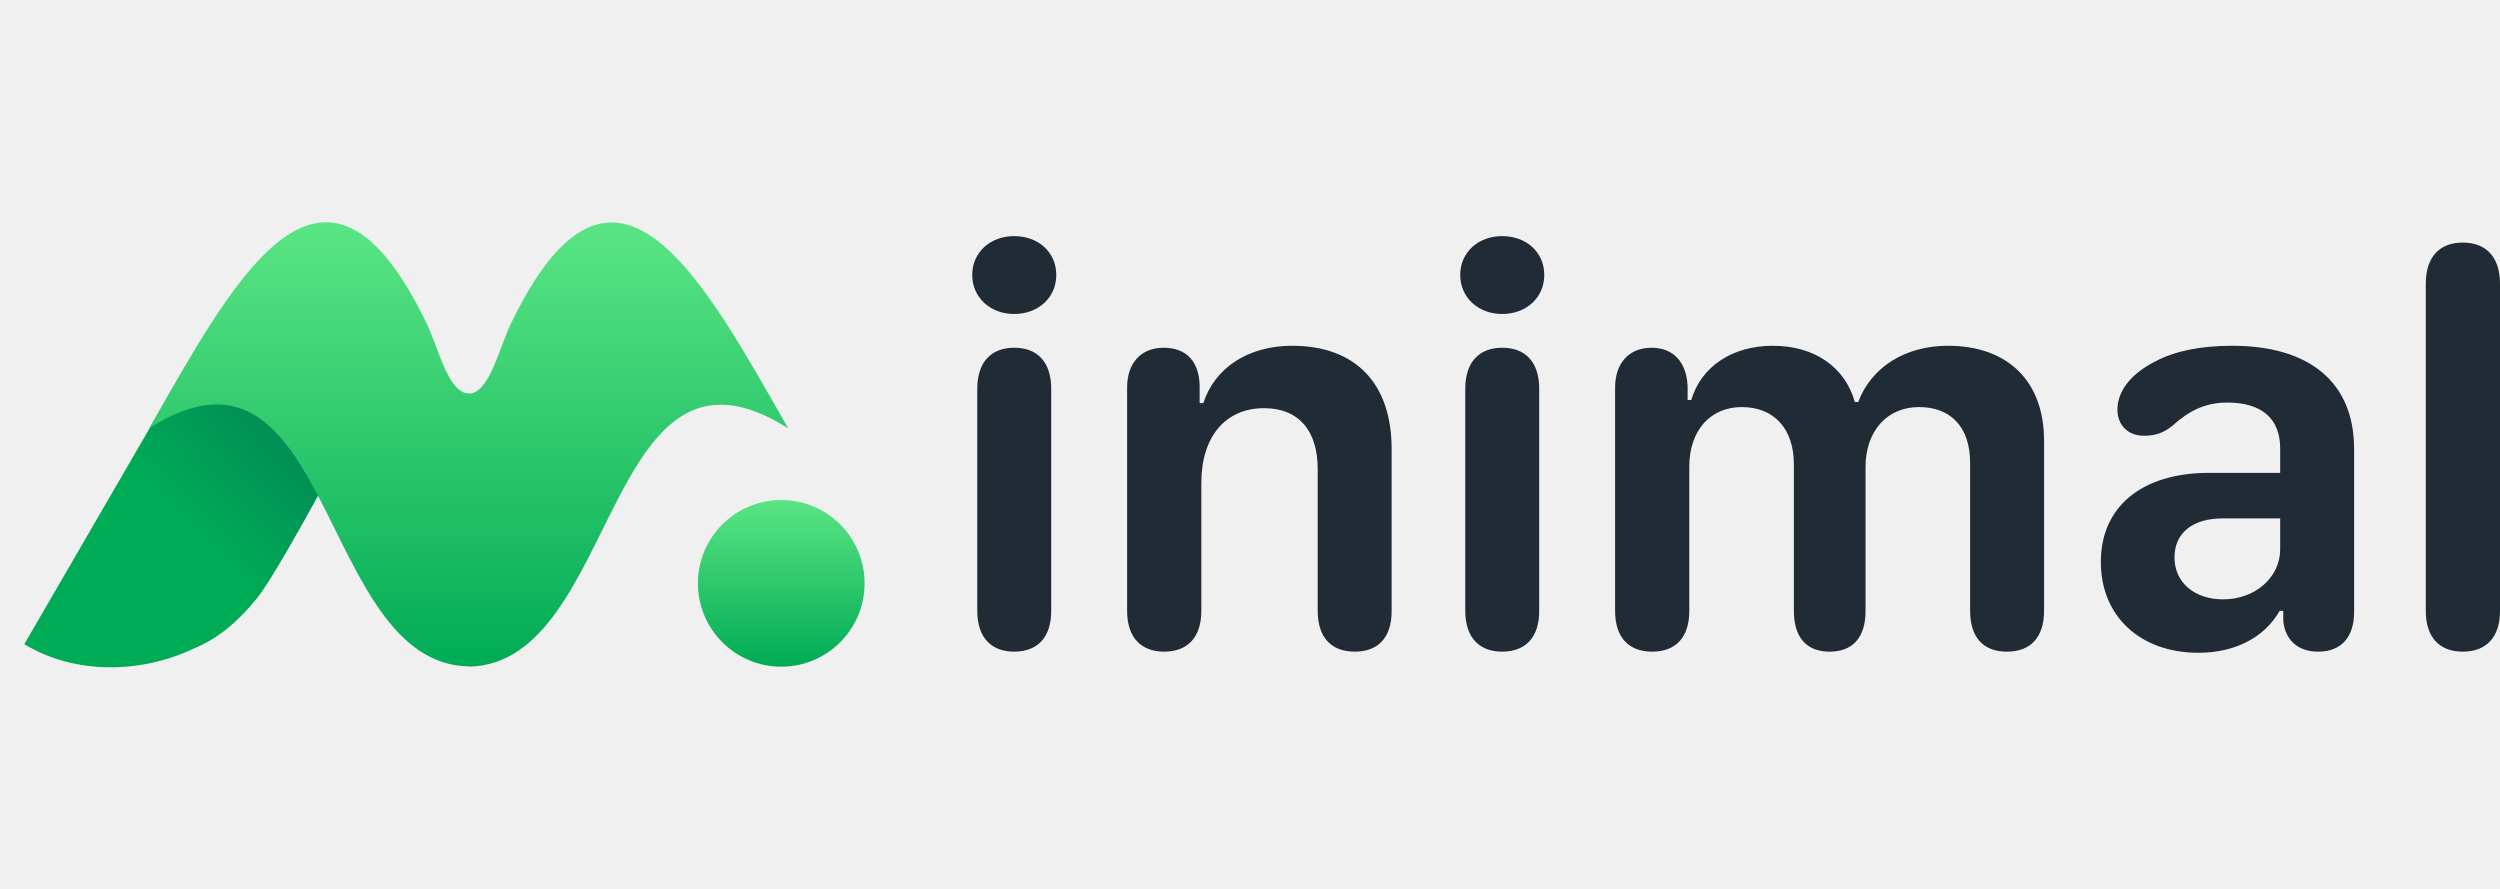
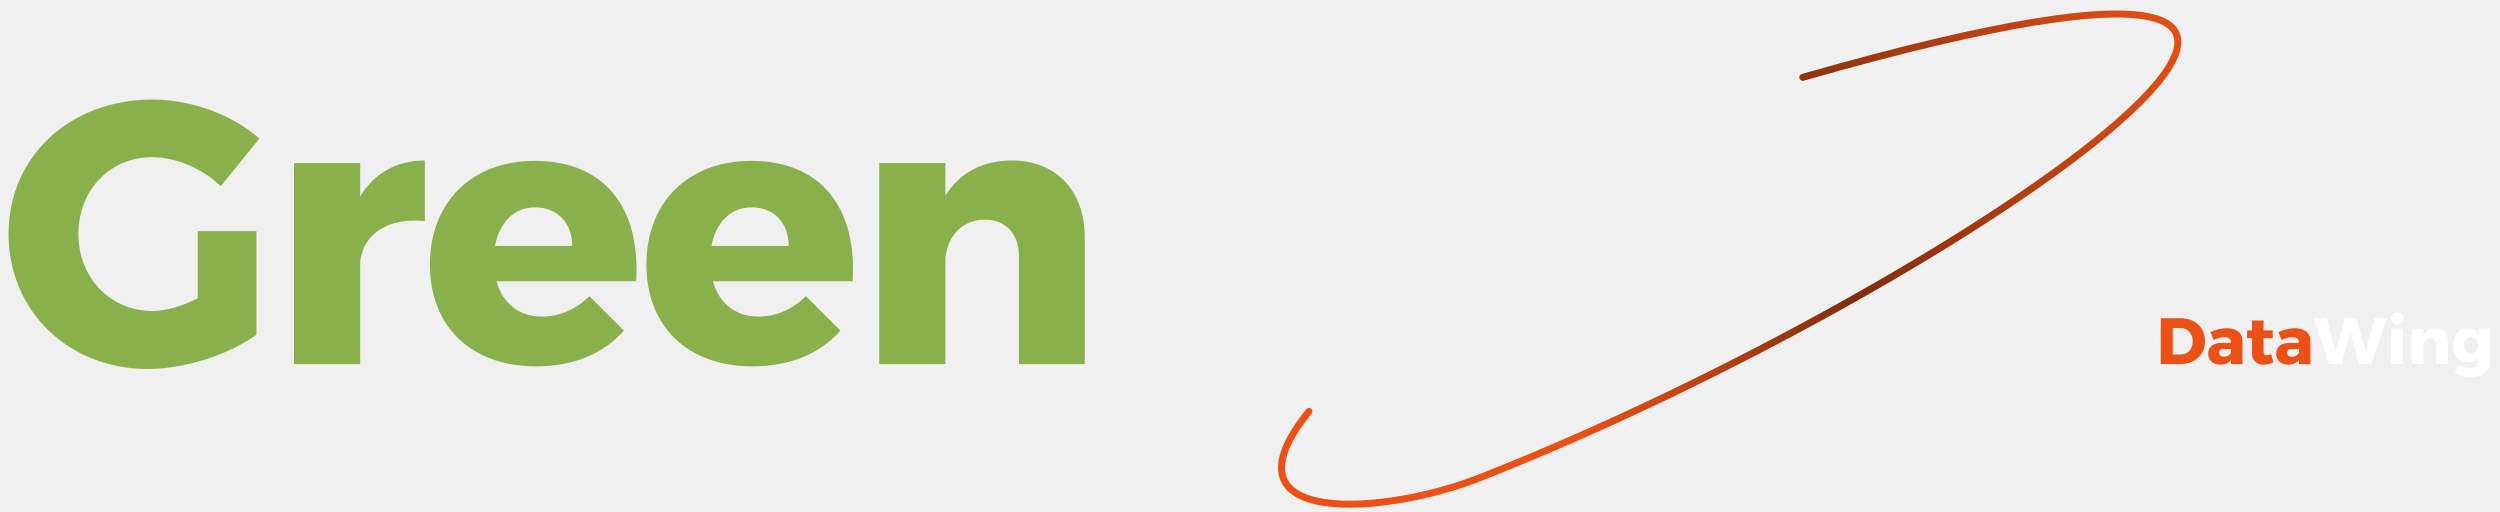
- <svg xmlns="http://www.w3.org/2000/svg" height="128" viewBox="0 0 360 128" width="360">
-   <linearGradient id="a" x1="100%" x2="50%" y1="5.663%" y2="50%">
-     <stop offset="0" stop-color="#007b55" />
-     <stop offset="1" stop-color="#00ab55" />
-   </linearGradient>
-   <linearGradient id="b" x1="50%" x2="50%" y1="0%" y2="100%">
-     <stop offset="0" stop-color="#5be584" />
-     <stop offset="1" stop-color="#00ab55" />
-   </linearGradient>
-   <g fill="none" fill-rule="evenodd">
-     <g transform="translate(3.5 32)">
-       <path d="m23.202 20.777c11.072 5.722 11.577 5.984 11.6 5.995.003.002.161.083 11.198 5.788-6.518 12.135-10.673 19.316-12.467 21.545-2.69 3.342-5.624 5.873-9.232 7.333-7.586 3.565-17.018 3.732-24.3-.676z" fill="url(#a)" />
-       <g fill="url(#b)">
-         <path d="m107.578 25.432c-11.568-20.239-23.525-39.307-37.261-11.336-1.879 3.596-3.249 10.584-6.317 10.584v-.036c-3.068 0-4.437-6.988-6.316-10.584-13.736-27.971-25.694-8.903-37.261 11.336-.871 1.526-1.707 2.983-2.422 4.249 26.509-16.782 24.278 33.917 46 34.319v.036c21.723-.403 19.491-51.101 46-34.32-.715-1.266-1.551-2.722-2.422-4.249" />
-         <path d="m109 64c6.627 0 12-5.373 12-12s-5.373-12-12-12-12 5.373-12 12 5.373 12 12 12" />
-       </g>
-     </g>
-     <path d="m146.031 45.215c3.522 0 6.072-2.389 6.072-5.628s-2.55-5.587-6.072-5.587c-3.441 0-6.031 2.348-6.031 5.587s2.591 5.628 6.031 5.628zm0 48.623c3.319 0 5.343-1.984 5.343-5.87v-31.984c0-3.887-2.024-5.911-5.303-5.911-3.319 0-5.343 2.024-5.343 5.911v31.984c0 3.846 2.024 5.87 5.303 5.87zm49.06 0c3.4 0 5.303-2.065 5.303-5.83v-23.36c0-9.433-5.181-14.858-14.329-14.858-6.315 0-11.132 3.158-12.791 8.259h-.526v-2.632c-.121-3.441-1.983-5.344-5.181-5.344-3.238 0-5.262 2.186-5.262 5.709v32.186c0 3.765 1.943 5.87 5.343 5.87s5.343-2.105 5.343-5.87v-18.421c0-6.68 3.481-10.769 9.027-10.769 4.938 0 7.731 3.158 7.731 8.785v20.405c0 3.765 1.902 5.87 5.343 5.87zm21.211-48.623c3.522 0 6.072-2.389 6.072-5.628s-2.55-5.587-6.072-5.587c-3.441 0-6.031 2.348-6.031 5.587s2.591 5.628 6.031 5.628zm0 48.623c3.319 0 5.343-1.984 5.343-5.87v-31.984c0-3.887-2.024-5.911-5.303-5.911-3.319 0-5.343 2.024-5.343 5.911v31.984c0 3.846 2.024 5.87 5.303 5.87zm72.699 0c3.4 0 5.343-2.065 5.343-5.87v-24.534c0-8.502-5.181-13.644-13.844-13.644-6.193 0-11.051 3.117-12.913 8.097h-.486c-1.417-5.02-5.788-8.097-11.82-8.097-5.829 0-10.322 2.996-11.739 7.814h-.526v-2.024c-.162-3.441-2.064-5.506-5.181-5.506-3.238 0-5.262 2.186-5.262 5.749v32.146c0 3.806 1.943 5.87 5.343 5.87s5.343-2.065 5.343-5.87v-20.769c0-5.223 3.036-8.583 7.569-8.583 4.615 0 7.489 3.117 7.489 8.219v21.134c0 3.806 1.822 5.87 5.141 5.87 3.36 0 5.181-2.065 5.181-5.87v-20.729c0-5.182 3.117-8.623 7.691-8.623 4.615 0 7.367 2.915 7.367 8.016v21.336c0 3.806 1.902 5.87 5.303 5.87zm27.566.162c5.262 0 9.512-2.186 11.698-6.032h.526v1.498c.324 2.794 2.186 4.372 5.019 4.372 3.319 0 5.181-2.065 5.181-5.709v-23.482c0-9.514-6.315-14.858-17.568-14.858-4.695 0-8.298.81-11.01 2.227-3.764 1.903-5.505 4.453-5.505 6.964 0 2.186 1.457 3.765 3.805 3.765 1.741 0 2.874-.445 4.088-1.417 2.388-2.146 4.695-3.36 7.934-3.36 4.898 0 7.61 2.267 7.61 6.599v3.522h-10.201c-9.755 0-15.625 4.899-15.625 12.834 0 7.814 5.667 13.077 14.046 13.077zm3.562-7.692c-4.169 0-7.003-2.47-7.003-6.032 0-3.522 2.591-5.628 6.962-5.628h8.258v4.453c0 4.049-3.603 7.206-8.217 7.206zm34.528 7.53c3.279 0 5.343-1.984 5.343-5.87v-47.126c0-3.887-2.064-5.911-5.343-5.911-3.319 0-5.343 2.024-5.343 5.911v47.126c0 3.887 2.024 5.87 5.343 5.87z" fill="#212b36" fill-rule="nonzero" />
-   </g>
+ <svg xmlns="http://www.w3.org/2000/svg" width="357" height="73" viewBox="0 0 357 73" fill="none">
+   <path d="M28.232 42.607V33.002H36.617V47.808C32.637 50.673 26.322 52.69 21.121 52.69C9.764 52.69 1.221 44.411 1.221 33.373C1.221 22.388 9.977 14.216 21.758 14.216C27.33 14.216 33.22 16.392 37.041 19.788L31.522 26.581C28.869 24.033 25.101 22.441 21.705 22.441C15.708 22.441 11.197 27.164 11.197 33.373C11.197 39.688 15.761 44.411 21.811 44.411C23.668 44.411 26.003 43.721 28.232 42.607ZM51.431 28.067C53.395 24.776 56.632 22.919 60.665 22.919V31.569C55.411 31.038 51.909 33.373 51.431 37.353V52H41.985V23.29H51.431V28.067ZM76.356 22.972C86.386 22.972 91.481 29.712 90.844 40.166H70.891C71.793 43.403 74.181 45.207 77.418 45.207C79.859 45.207 82.247 44.199 84.157 42.289L89.093 47.224C86.174 50.514 81.876 52.318 76.569 52.318C67.176 52.318 61.391 46.534 61.391 37.778C61.391 28.863 67.388 22.972 76.356 22.972ZM70.678 35.124H81.716C81.716 31.834 79.594 29.605 76.409 29.605C73.332 29.605 71.315 31.834 70.678 35.124ZM107.27 22.972C117.3 22.972 122.395 29.712 121.758 40.166H101.804C102.707 43.403 105.095 45.207 108.332 45.207C110.773 45.207 113.161 44.199 115.071 42.289L120.007 47.224C117.088 50.514 112.789 52.318 107.483 52.318C98.09 52.318 92.305 46.534 92.305 37.778C92.305 28.863 98.302 22.972 107.27 22.972ZM101.592 35.124H112.63C112.63 31.834 110.508 29.605 107.324 29.605C104.246 29.605 102.229 31.834 101.592 35.124ZM144.499 22.919C150.761 22.919 154.901 27.164 154.901 33.904V52H145.508V36.61C145.508 33.373 143.597 31.357 140.626 31.357C137.441 31.41 135.372 33.586 135 36.823V52H125.554V23.29H135V27.96C137.017 24.67 140.307 22.919 144.499 22.919Z" fill="#88B14B" />
+   <path d="M177.976 14.216C189.492 14.216 198.089 22.388 198.089 33.32C198.089 44.358 189.492 52.69 177.976 52.69C166.46 52.69 157.863 44.411 157.863 33.32C157.863 22.335 166.46 14.216 177.976 14.216ZM178.082 22.441C172.51 22.441 167.84 27.164 167.84 33.373C167.84 39.635 172.563 44.411 178.082 44.411C183.654 44.411 188.112 39.635 188.112 33.373C188.112 27.164 183.654 22.441 178.082 22.441ZM211.287 28.067C213.251 24.776 216.488 22.919 220.521 22.919V31.569C215.267 31.038 211.765 33.373 211.287 37.353V52H201.841V23.29H211.287V28.067ZM241.731 22.972C249.745 22.972 255.104 28.863 255.104 37.778C255.104 46.534 249.904 52.318 241.944 52.318C238.282 52.318 235.31 50.886 233.294 48.285V52H223.848V12.624H233.294V27.005C235.31 24.405 238.176 22.972 241.731 22.972ZM239.396 44.677C243.111 44.677 245.605 41.811 245.605 37.566C245.605 33.32 243.111 30.401 239.396 30.401C235.788 30.401 233.294 33.32 233.294 37.566C233.294 41.811 235.788 44.677 239.396 44.677ZM263.624 10.077C266.49 10.077 268.613 12.146 268.613 15.118C268.613 18.037 266.49 20.159 263.624 20.159C260.706 20.159 258.636 18.037 258.636 15.118C258.636 12.146 260.706 10.077 263.624 10.077ZM258.901 23.29H268.294V52H258.901V23.29ZM291.351 43.828L293.155 50.514C291.086 51.735 288.22 52.425 285.407 52.425C279.835 52.478 275.802 49.187 275.802 43.244V30.932H271.822V24.67H275.802V16.71H285.195V24.67H292.625V30.932H285.195V41.758C285.195 43.881 286.15 44.836 287.795 44.783C288.751 44.783 289.971 44.411 291.351 43.828Z" fill="#F1F1F1" />
+   <path d="M297.753 45.449C299.073 45.449 299.878 46.057 299.878 47.086C299.878 47.854 299.419 48.406 298.661 48.565C299.606 48.706 300.158 49.323 300.158 50.222C300.158 51.336 299.279 52 297.79 52H294.992V45.449H297.753ZM297.716 48.284C298.595 48.284 299.11 47.891 299.11 47.199C299.11 46.525 298.595 46.141 297.716 46.141H295.741V48.284H297.716ZM297.716 51.307C298.783 51.317 299.4 50.886 299.4 50.128C299.4 49.398 298.783 48.968 297.716 48.977H295.741V51.307H297.716ZM303.161 52.702C302.852 53.451 302.337 53.844 301.682 53.844C301.27 53.844 300.943 53.731 300.643 53.488L300.952 52.908C301.177 53.067 301.401 53.142 301.645 53.142C302.029 53.142 302.347 52.898 302.543 52.431L302.749 51.963L300.709 47.077H301.476L303.114 51.176L304.677 47.077H305.426L303.161 52.702Z" fill="#F1F1F1" />
+   <path d="M311.383 45.439C313.461 45.439 314.874 46.768 314.874 48.715C314.874 50.671 313.442 52 311.317 52H308.556V45.439H311.383ZM311.43 50.615C312.422 50.615 313.124 49.857 313.124 48.734C313.124 47.601 312.384 46.834 311.346 46.834H310.269V50.615H311.43ZM318.006 46.871C319.4 46.871 320.215 47.545 320.224 48.706V52H318.586V51.429C318.259 51.85 317.744 52.075 317.061 52.075C315.975 52.075 315.329 51.42 315.329 50.493C315.329 49.529 316.012 48.977 317.266 48.958H318.586V48.902C318.586 48.425 318.259 48.144 317.622 48.144C317.201 48.144 316.649 48.284 316.106 48.546L315.647 47.423C316.443 47.068 317.173 46.871 318.006 46.871ZM317.575 50.942C318.071 50.942 318.483 50.671 318.586 50.287V49.847H317.594C317.126 49.847 316.892 50.016 316.892 50.371C316.892 50.718 317.145 50.942 317.575 50.942ZM324.319 50.559L324.638 51.738C324.273 51.953 323.767 52.075 323.271 52.075C322.288 52.084 321.577 51.504 321.577 50.456V48.284H320.875V47.18H321.577V45.776H323.234V47.18H324.544V48.284H323.234V50.194C323.234 50.568 323.402 50.736 323.692 50.727C323.861 50.727 324.076 50.662 324.319 50.559ZM327.712 46.871C329.107 46.871 329.921 47.545 329.931 48.706V52H328.293V51.429C327.965 51.85 327.45 52.075 326.767 52.075C325.681 52.075 325.036 51.42 325.036 50.493C325.036 49.529 325.719 48.977 326.973 48.958H328.293V48.902C328.293 48.425 327.965 48.144 327.329 48.144C326.907 48.144 326.355 48.284 325.812 48.546L325.354 47.423C326.149 47.068 326.879 46.871 327.712 46.871ZM327.282 50.942C327.778 50.942 328.19 50.671 328.293 50.287V49.847H327.301C326.833 49.847 326.599 50.016 326.599 50.371C326.599 50.718 326.851 50.942 327.282 50.942Z" fill="#EB5117" />
+   <path d="M339.089 45.439H340.849L338.631 52H336.871L335.626 47.536L334.363 52H332.603L330.395 45.439H332.238L333.53 50.231L334.822 45.439H336.497L337.807 50.231L339.089 45.439ZM342.302 44.606C342.808 44.606 343.182 44.971 343.182 45.495C343.182 46.01 342.808 46.384 342.302 46.384C341.787 46.384 341.422 46.01 341.422 45.495C341.422 44.971 341.787 44.606 342.302 44.606ZM341.469 46.937H343.126V52H341.469V46.937ZM347.744 46.871C348.849 46.871 349.579 47.62 349.579 48.809V52H347.922V49.286C347.922 48.715 347.585 48.359 347.061 48.359C346.5 48.369 346.135 48.752 346.069 49.323V52H344.403V46.937H346.069V47.76C346.425 47.18 347.005 46.871 347.744 46.871ZM353.901 46.937H355.558V51.551C355.558 52.983 354.444 53.881 352.806 53.881C351.917 53.881 351.112 53.6 350.541 53.226L351.121 52.075C351.58 52.393 352.142 52.571 352.684 52.571C353.443 52.571 353.901 52.187 353.901 51.598V51.055C353.574 51.485 353.087 51.719 352.46 51.719C351.196 51.719 350.298 50.746 350.298 49.276C350.298 47.835 351.168 46.88 352.422 46.88C353.059 46.88 353.564 47.124 353.901 47.554V46.937ZM352.881 50.502C353.489 50.502 353.901 50.016 353.901 49.323C353.901 48.612 353.489 48.135 352.881 48.135C352.263 48.135 351.852 48.621 351.852 49.323C351.852 50.016 352.263 50.502 352.881 50.502Z" fill="white" />
+   <path d="M257.441 11.041C370.164 -21.186 280.485 41.029 211.536 68.132C197.952 73.607 173.46 75.424 186.908 58.761" stroke="url(#paint0_linear_1069_34661)" stroke-linecap="round" />
+   <defs>
+     <linearGradient id="paint0_linear_1069_34661" x1="314.176" y1="1.825" x2="182.676" y2="71.825" gradientUnits="userSpaceOnUse">
+       <stop stop-color="#EB5117" />
+       <stop offset="0.422" stop-color="#812D0E" />
+       <stop offset="0.719" stop-color="#EB5117" />
+     </linearGradient>
+   </defs>
</svg>
